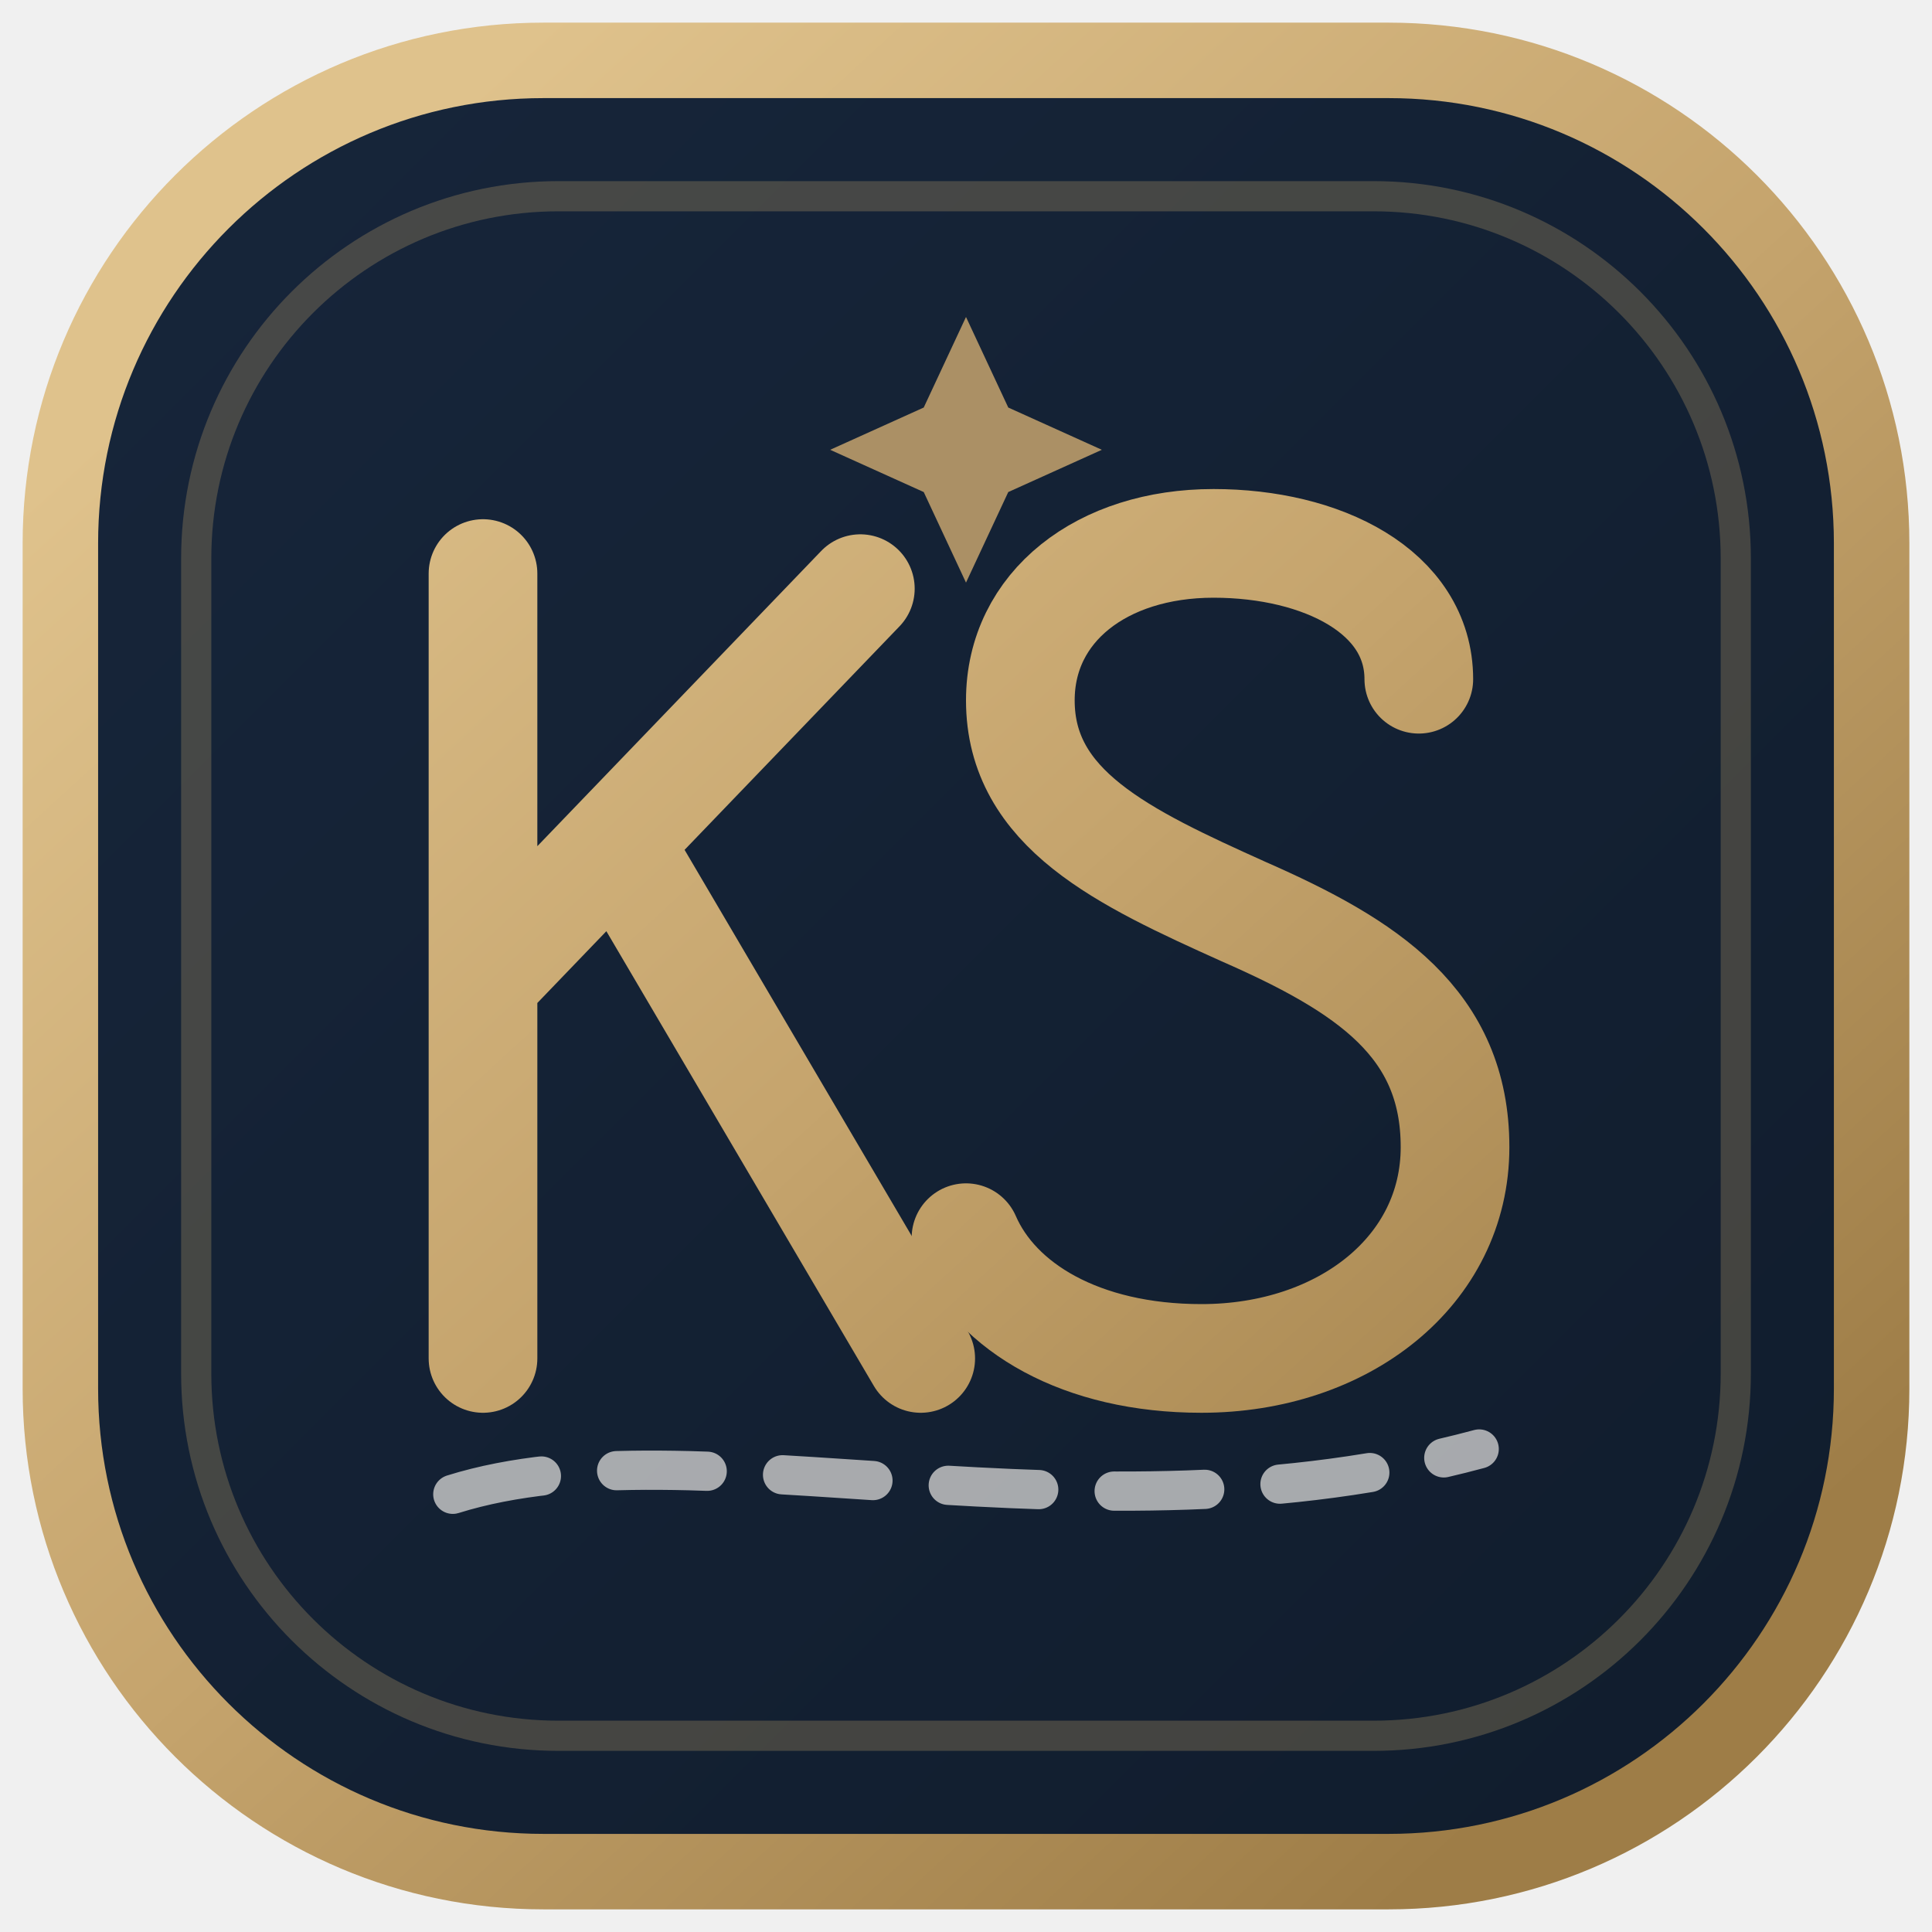
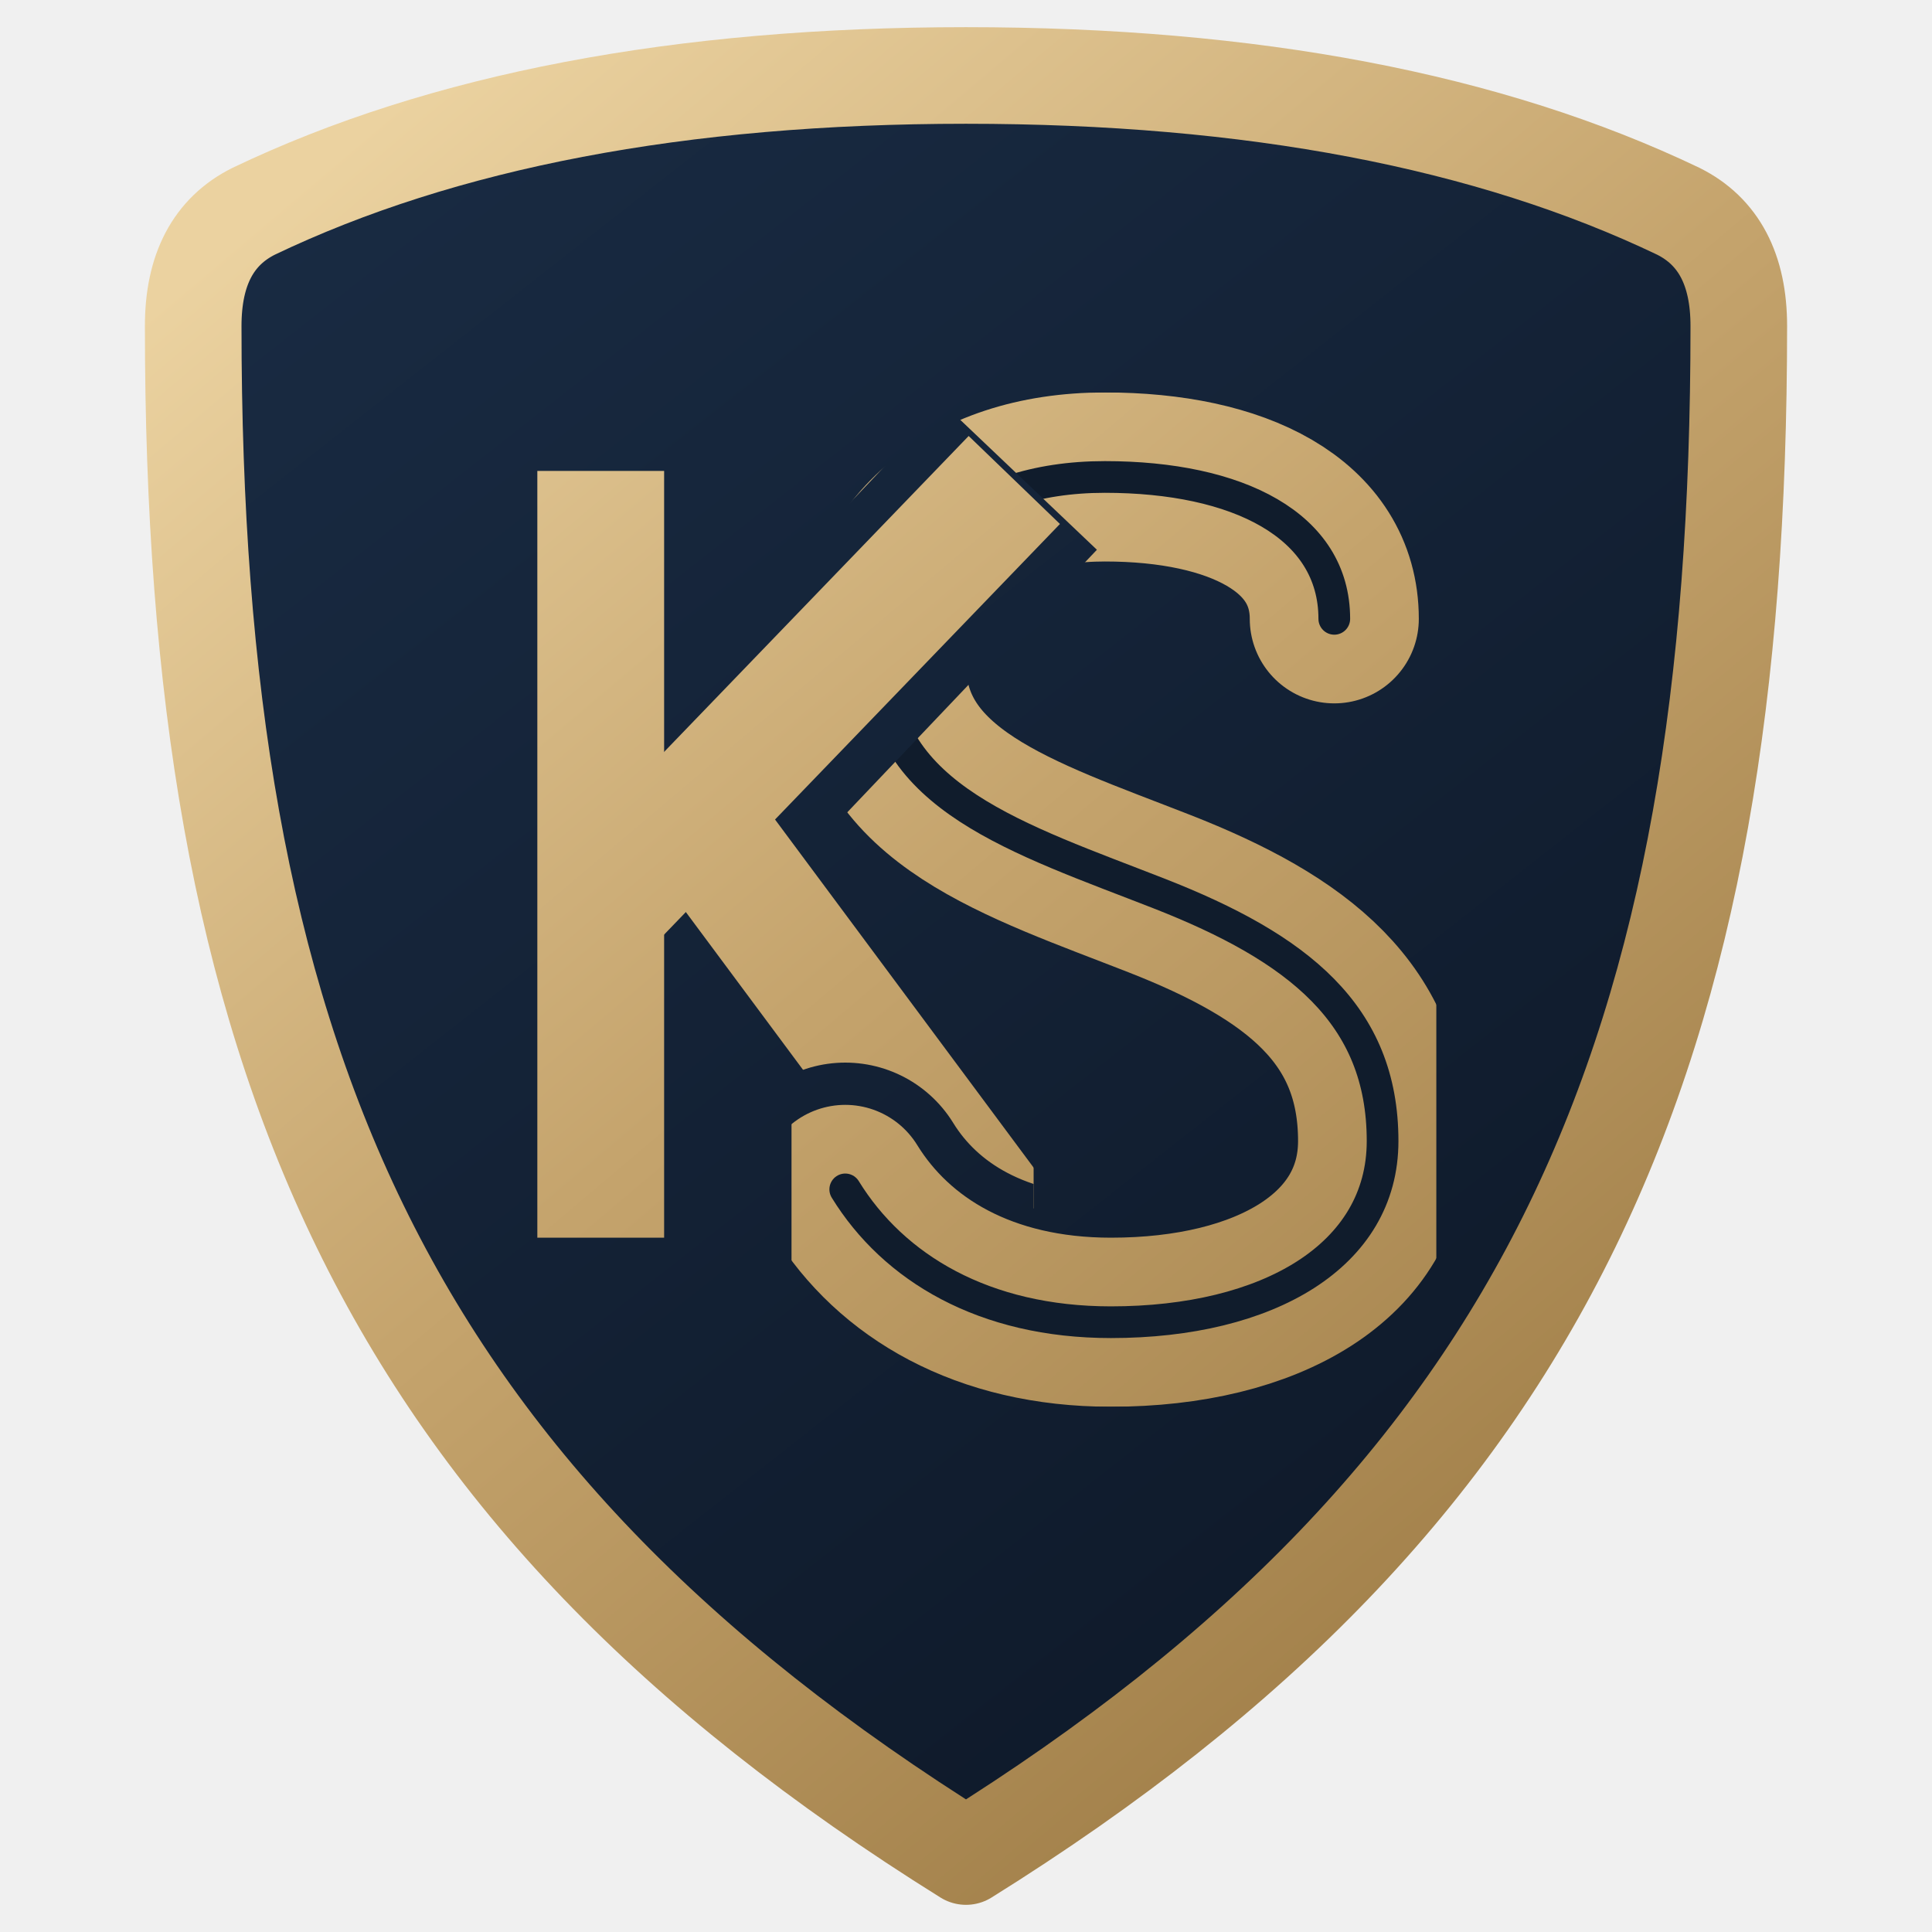
<svg xmlns="http://www.w3.org/2000/svg" viewBox="0 0 64 64" fill="none">
  <defs>
-     <linearGradient id="ksGoldGrad" x1="10" y1="8" x2="54" y2="56" gradientUnits="userSpaceOnUse">
-       <stop offset="0%" stop-color="#DFC28C" />
-       <stop offset="50%" stop-color="#C5A46D" />
-       <stop offset="100%" stop-color="#9E7D47" />
+     <linearGradient id="ksFavGold" x1="10" y1="6" x2="54" y2="58" gradientUnits="userSpaceOnUse">
+       <stop offset="0%" stop-color="#EBD2A0" />
+       <stop offset="46%" stop-color="#C5A46D" />
+       <stop offset="100%" stop-color="#9A7842" />
    </linearGradient>
-     <linearGradient id="ksNavyBg" x1="0" y1="0" x2="64" y2="64" gradientUnits="userSpaceOnUse">
-       <stop offset="0%" stop-color="#17263B" />
-       <stop offset="100%" stop-color="#101C2C" />
+     <linearGradient id="ksFavNavy" x1="10" y1="4" x2="54" y2="60" gradientUnits="userSpaceOnUse">
+       <stop offset="0%" stop-color="#192B43" />
+       <stop offset="100%" stop-color="#0D1726" />
    </linearGradient>
+     <mask id="ksFavKOver">
+       <rect x="0" y="0" width="64" height="64" fill="white" />
+       <path d="M22.2 28.0 L33.8 15.8" stroke="black" stroke-width="7.0" stroke-linecap="butt" />
+     </mask>
+     <mask id="ksFavSOver">
+       <rect x="0" y="0" width="64" height="64" fill="white" />
+       <path d="M40.5 31.0 C43.8 32.6 45.8 34.8 45.8 37.8 C45.8 41.6 42.0 43.8 36.8 43.8 C32.6 43.8 29.6 42.0 28.0 39.4" stroke="black" stroke-width="8.4" stroke-linecap="round" />
+     </mask>
  </defs>
-   <rect x="2" y="2" width="60" height="60" rx="16" fill="url(#ksNavyBg)" stroke="url(#ksGoldGrad)" stroke-width="2.5" />
-   <rect x="6.5" y="6.5" width="51" height="51" rx="12" stroke="#C5A46D" stroke-opacity="0.28" stroke-width="1" />
-   <path d="M32 10.5L33.4 13.5L36.5 14.9L33.4 16.3L32 19.3L30.6 16.3L27.5 14.9L30.6 13.5L32 10.5Z" fill="#C5A46D" fill-opacity="0.85" />
-   <path d="M16 19V45M16 32.5L28.5 19.5M20.5 28L30.5 45" stroke="url(#ksGoldGrad)" stroke-width="3.6" stroke-linecap="round" stroke-linejoin="round" />
-   <path d="M47 22.5C47 19.6 43.8 18 40.2 18C36.5 18 33.8 20.1 33.8 23.2C33.8 26.8 37.2 28.4 41.2 30.2C45.3 32 48.2 33.9 48.2 38C48.2 42.1 44.5 45 39.8 45C35.8 45 33 43.3 32 41" stroke="url(#ksGoldGrad)" stroke-width="3.6" stroke-linecap="round" />
-   <path d="M15 49.5C23 47 36 51.5 49 48" stroke="#F7F5F0" stroke-opacity="0.65" stroke-width="1.3" stroke-linecap="round" stroke-dasharray="3 2.5" />
+   <path d="M32 2.5 Q46.2 2.5 55.6 7.0 Q57.6 8.0 57.6 10.8 C57.6 34.8 51.4 49.4 32 61.5 C12.6 49.4 6.4 34.8 6.4 10.8 Q6.4 8.0 8.4 7.0 Q17.8 2.5 32 2.5 Z" fill="url(#ksFavNavy)" stroke="url(#ksFavGold)" stroke-width="3.2" stroke-linejoin="round" />
+   <g mask="url(#ksFavKOver)">
+     <path d="M44.2 20.5 C44.2 17.4 41.0 15.8 36.6 15.8 C32.0 15.8 29.2 18.4 29.2 22.0 C29.2 26.4 33.8 27.8 38.4 29.6 C43.0 31.4 45.8 33.6 45.8 37.8 C45.8 41.6 42.0 43.8 36.8 43.8 C32.6 43.8 29.6 42.0 28.0 39.4" stroke="url(#ksFavGold)" stroke-width="5.6" stroke-linecap="round" />
+     <path d="M44.2 20.5 C44.2 17.4 41.0 15.8 36.6 15.8 C32.0 15.8 29.2 18.4 29.2 22.0 C29.2 26.4 33.8 27.8 38.4 29.6 C43.0 31.4 45.8 33.6 45.8 37.8 C45.8 41.6 42.0 43.8 36.8 43.8 C32.6 43.8 29.6 42.0 28.0 39.4" stroke="#101C2C" stroke-width="1.05" stroke-linecap="round" />
+   </g>
+   <path d="M17.8 15.6 H22.0 V41.0 H17.8 Z" fill="url(#ksFavGold)" />
+   <path d="M20.2 29.8 L33.6 15.9" stroke="url(#ksFavGold)" stroke-width="4.2" stroke-linecap="butt" />
+   <path d="M22.8 26.8 L33.2 40.8" stroke="url(#ksFavGold)" stroke-width="4.2" stroke-linecap="butt" mask="url(#ksFavSOver)" />
</svg>
